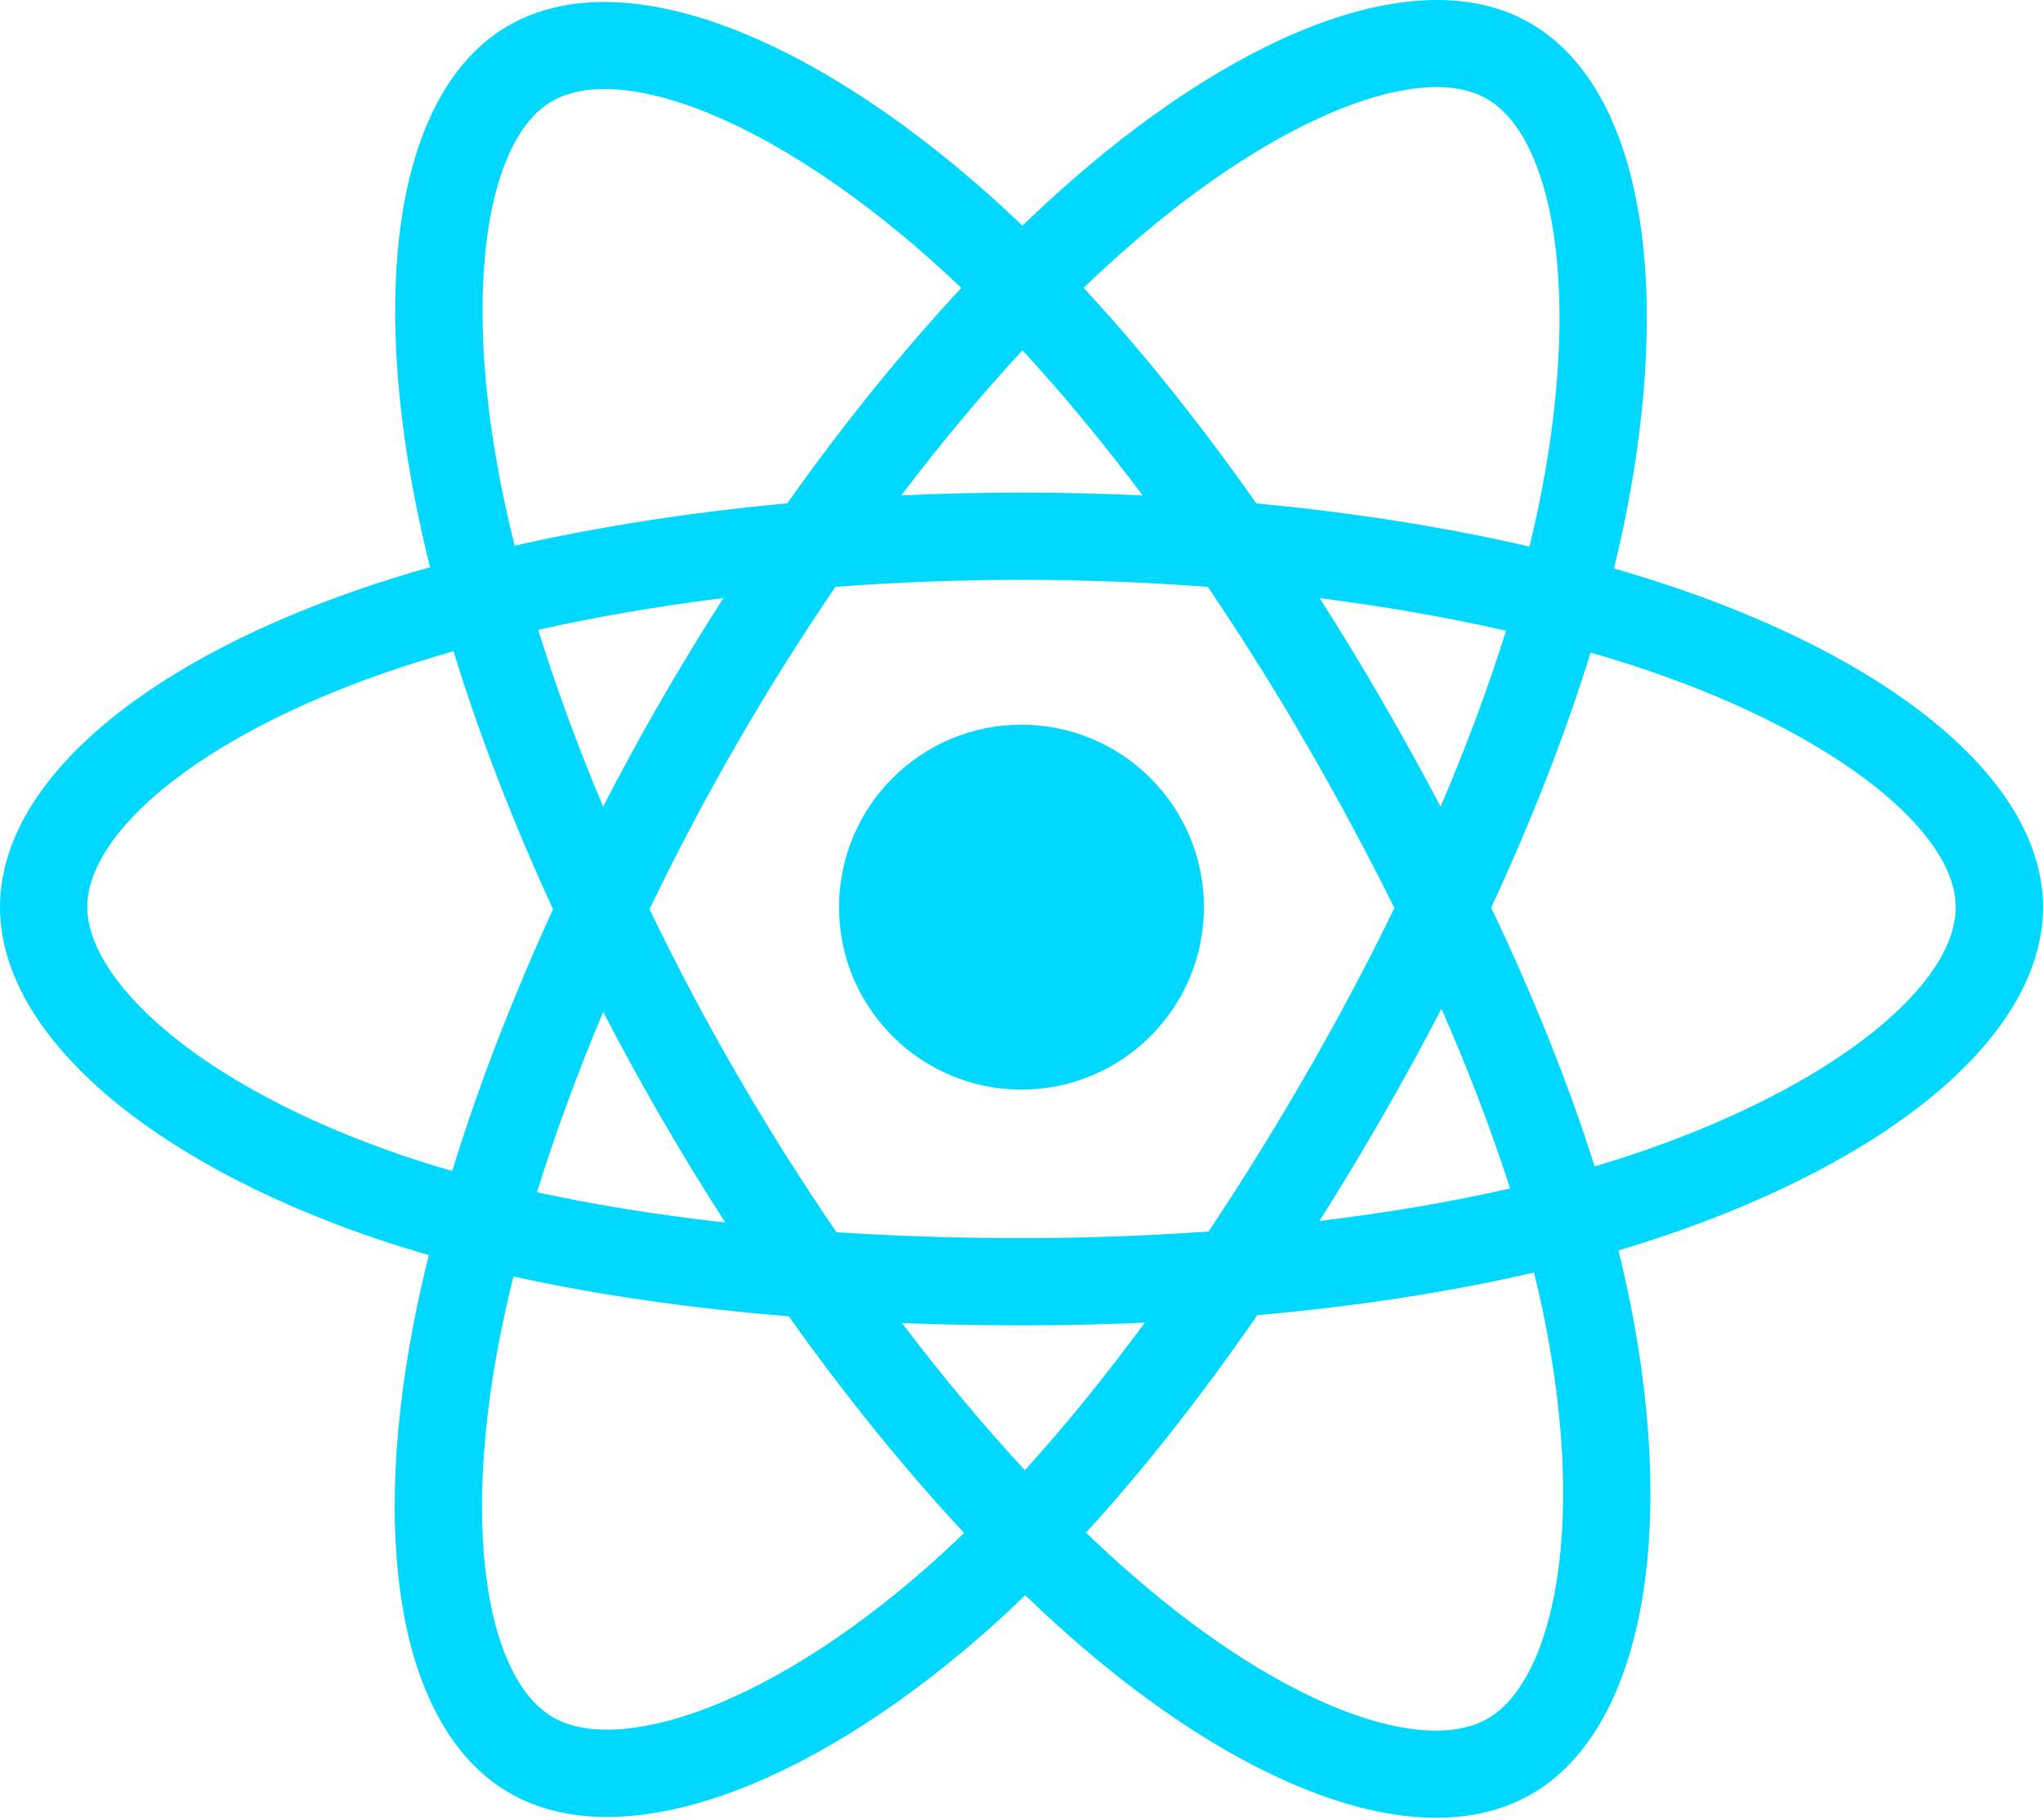
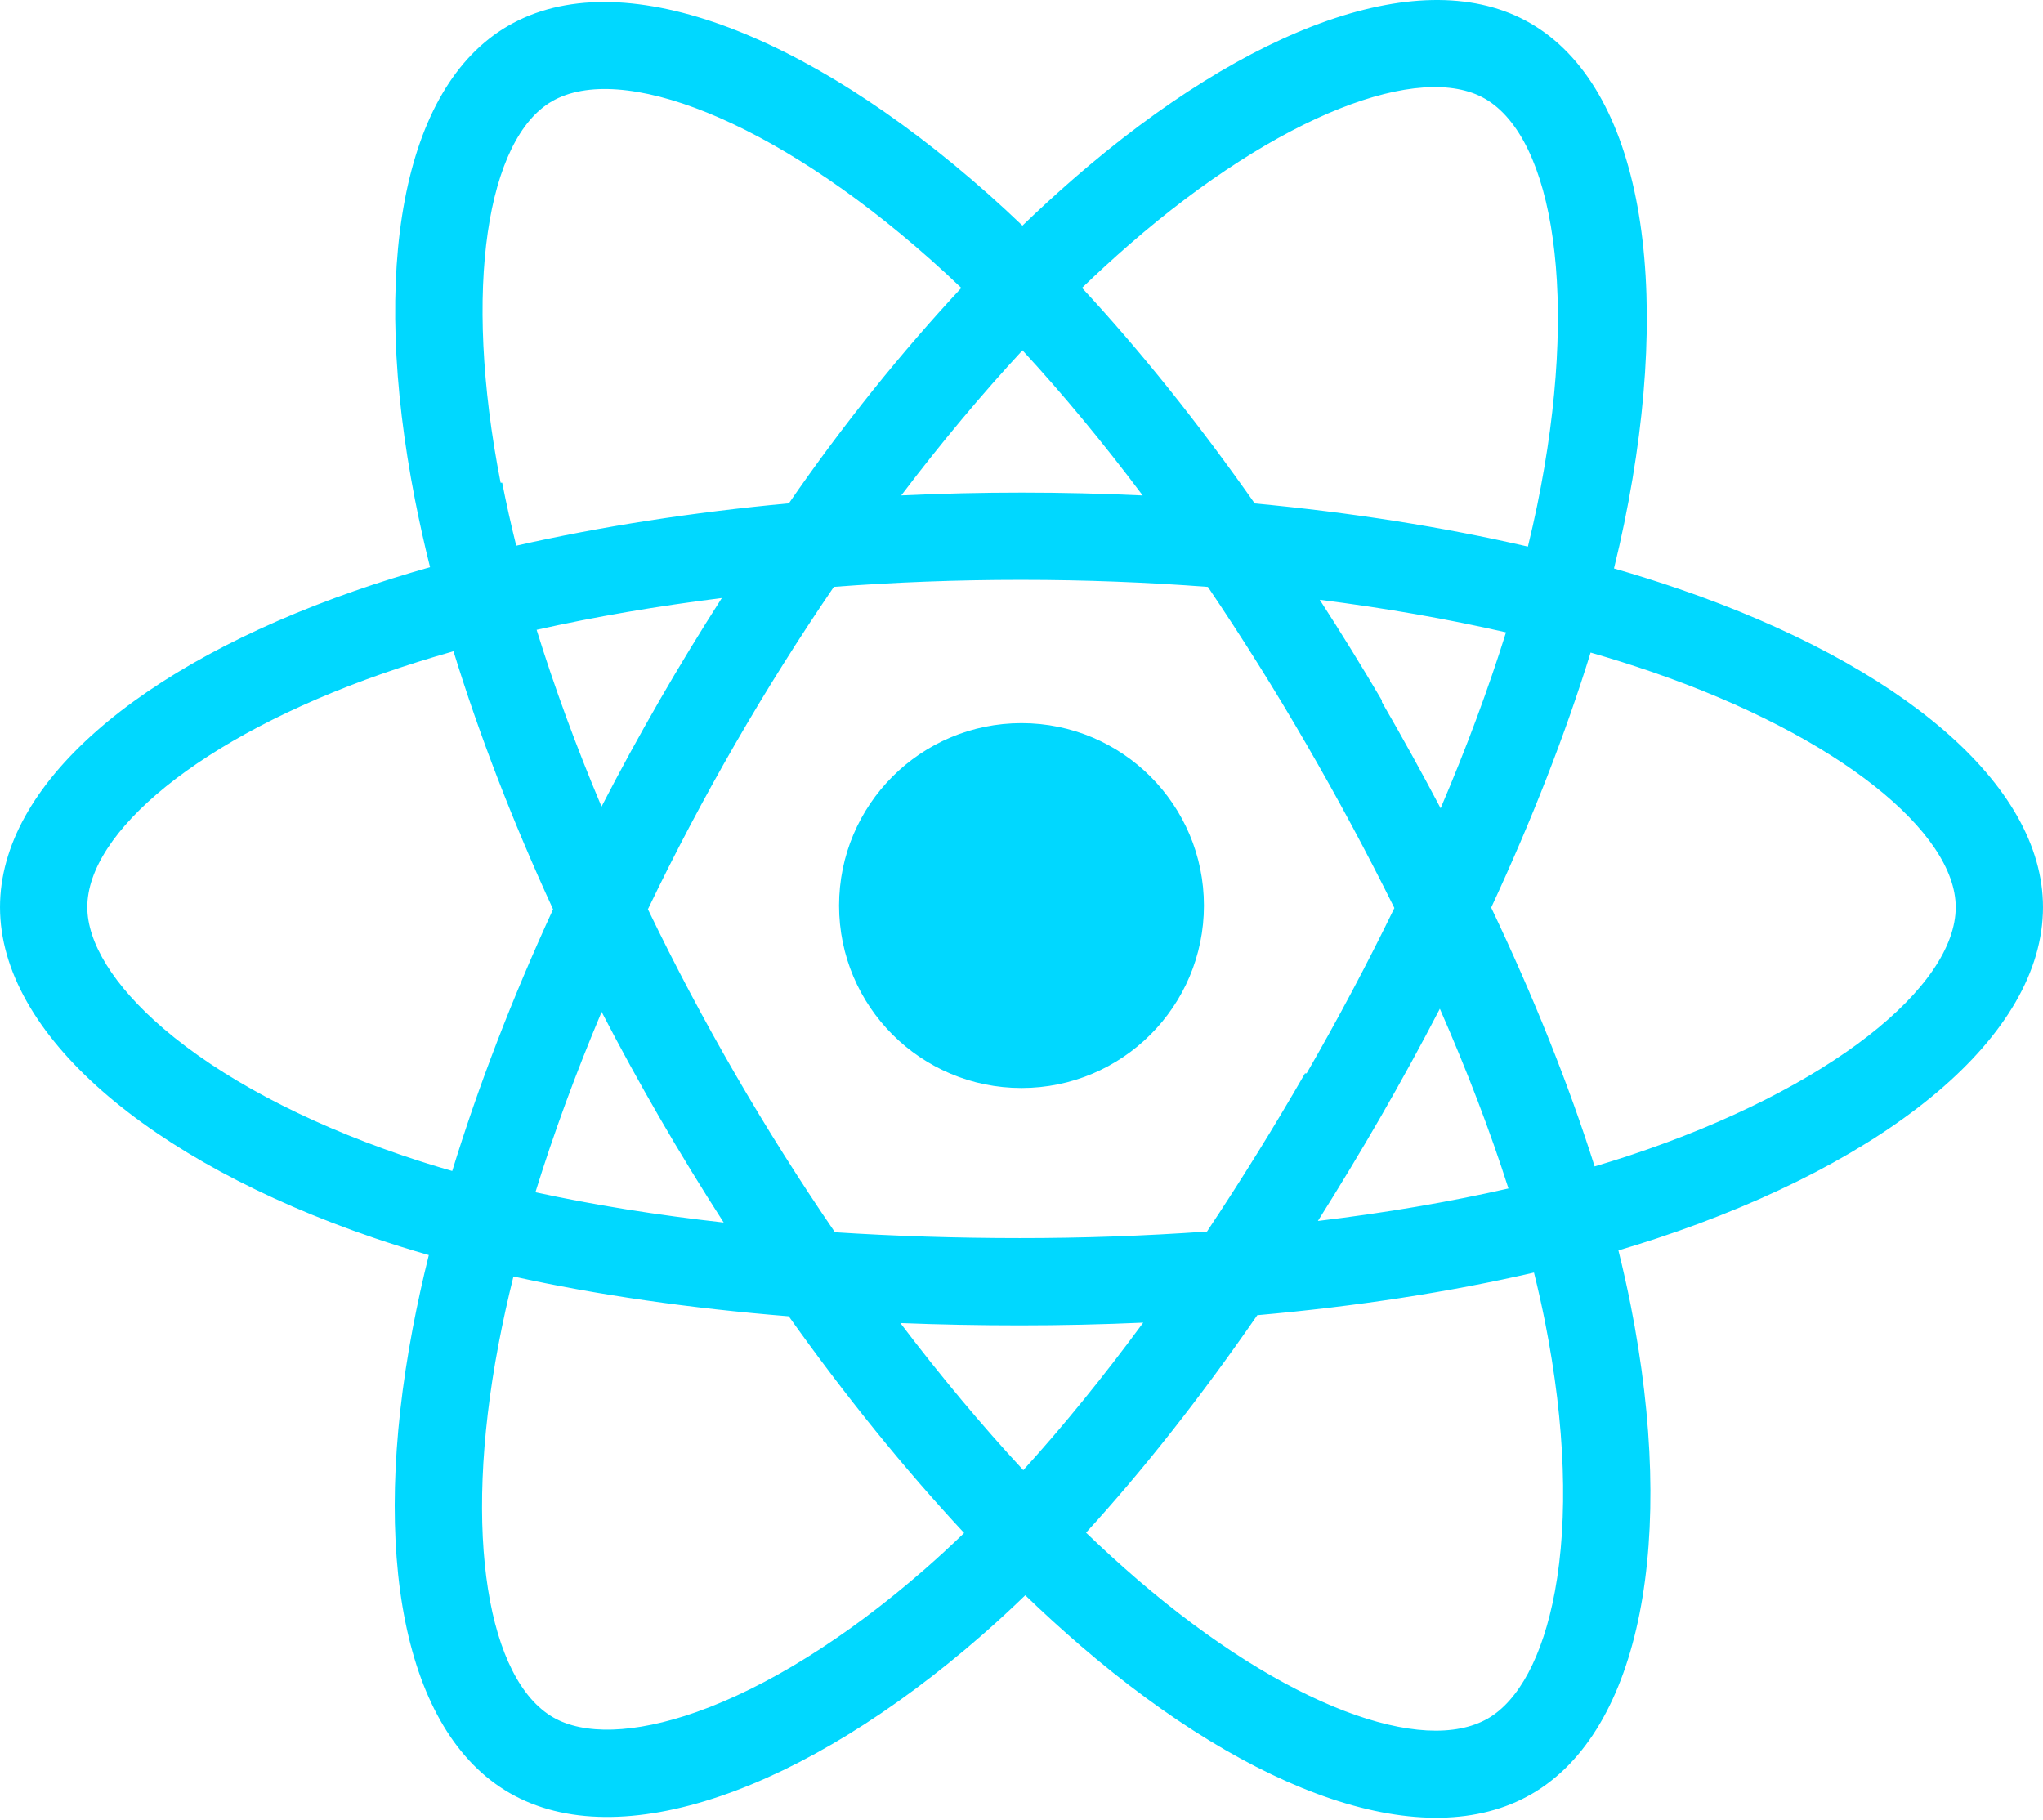
<svg xmlns="http://www.w3.org/2000/svg" aria-hidden="true" role="img" class="iconify iconify--logos" width="35.93" height="32" preserveAspectRatio="xMidYMid meet" viewBox="0 0 256 228">
-   <path fill="#00D8FF" d="M210.483 73.824a171.49 171.49 0 0 0-8.24-2.597c.465-1.9.893-3.777 1.273-5.621c6.238-30.281 2.16-54.676-11.769-62.708c-13.355-7.7-35.196.329-57.254 19.526a171.23 171.23 0 0 0-6.375 5.848a155.866 155.866 0 0 0-4.241-3.917C100.759 3.829 77.587-4.822 63.673 3.233C50.33 10.957 46.379 33.89 51.995 62.588a170.974 170.974 0 0 0 1.892 8.48c-3.28.932-6.445 1.924-9.474 2.98C17.309 83.498 0 98.307 0 113.668c0 15.865 18.582 31.778 46.812 41.427a145.52 145.52 0 0 0 6.921 2.165a167.467 167.467 0 0 0-2.01 9.138c-5.354 28.2-1.173 50.591 12.134 58.266c13.744 7.926 36.812-.22 59.273-19.855a145.567 145.567 0 0 0 5.342-4.923a168.064 168.064 0 0 0 6.92 6.314c21.758 18.722 43.246 26.282 56.54 18.586c13.731-7.949 18.194-32.003 12.4-61.268a145.016 145.016 0 0 0-1.535-6.842c1.62-.48 3.21-.974 4.76-1.488c29.348-9.723 48.443-25.443 48.443-41.52c0-15.417-17.868-30.326-45.517-39.844Zm-6.365 70.984c-1.4.463-2.836.91-4.3 1.345c-3.24-10.257-7.612-21.163-12.963-32.432c5.106-11 9.31-21.767 12.459-31.957c2.619.758 5.16 1.557 7.61 2.4c23.69 8.156 38.14 20.213 38.14 29.504c0 9.896-15.606 22.743-40.946 31.14Zm-10.514 20.834c2.562 12.94 2.927 24.64 1.23 33.787c-1.524 8.219-4.59 13.698-8.382 15.893c-8.067 4.67-25.32-1.4-43.927-17.412a156.726 156.726 0 0 1-6.437-5.87c7.214-7.889 14.423-17.06 21.459-27.246c12.376-1.098 24.068-2.894 34.671-5.345a134.17 134.17 0 0 1 1.386 6.193ZM87.276 214.515c-7.882 2.783-14.16 2.863-17.955.675c-8.075-4.657-11.432-22.636-6.853-46.752a156.923 156.923 0 0 1 1.869-8.499c10.486 2.32 22.093 3.988 34.498 4.994c7.084 9.967 14.501 19.128 21.976 27.15a134.668 134.668 0 0 1-4.877 4.492c-9.933 8.682-19.886 14.842-28.658 17.94ZM50.35 144.747c-12.483-4.267-22.792-9.812-29.858-15.863c-6.35-5.437-9.555-10.836-9.555-15.216c0-9.322 13.897-21.212 37.076-29.293c2.813-.98 5.757-1.905 8.812-2.773c3.204 10.42 7.406 21.315 12.477 32.332c-5.137 11.18-9.399 22.249-12.634 32.792a134.718 134.718 0 0 1-6.318-1.979Zm12.378-84.26c-4.811-24.587-1.616-43.134 6.425-47.789c8.564-4.958 27.502 2.111 47.463 19.835a144.318 144.318 0 0 1 3.841 3.545c-7.438 7.987-14.787 17.08-21.808 26.988c-12.04 1.116-23.565 2.908-34.161 5.309a160.342 160.342 0 0 1-1.76-7.887Zm110.427 27.268a347.8 347.8 0 0 0-7.785-12.803c8.168 1.033 15.994 2.404 23.343 4.08c-2.206 7.072-4.956 14.465-8.193 22.045a381.151 381.151 0 0 0-7.365-13.322Zm-45.032-43.861c5.044 5.465 10.096 11.566 15.065 18.186a322.04 322.04 0 0 0-30.257-.006c4.974-6.559 10.069-12.652 15.192-18.18ZM82.802 87.83a323.167 323.167 0 0 0-7.227 13.238c-3.184-7.553-5.909-14.98-8.134-22.152c7.304-1.634 15.093-2.97 23.209-3.984a321.524 321.524 0 0 0-7.848 12.897Zm8.081 65.352c-8.385-.936-16.291-2.203-23.593-3.793c2.26-7.3 5.045-14.885 8.298-22.6a321.187 321.187 0 0 0 7.257 13.246c2.594 4.48 5.28 8.868 8.038 13.147Zm37.542 31.03c-5.184-5.592-10.354-11.779-15.403-18.433c4.902.192 9.899.29 14.978.29c5.218 0 10.376-.117 15.453-.343c-4.985 6.774-10.018 12.97-15.028 18.486Zm52.198-57.817c3.422 7.8 6.306 15.345 8.596 22.52c-7.422 1.694-15.436 3.058-23.88 4.071a382.417 382.417 0 0 0 7.859-13.026a347.403 347.403 0 0 0 7.425-13.565Zm-16.898 8.101a358.557 358.557 0 0 1-12.281 19.815a329.4 329.4 0 0 1-23.444.823c-7.967 0-15.716-.248-23.178-.732a310.202 310.202 0 0 1-12.513-19.846h.001a307.41 307.41 0 0 1-10.923-20.627a310.278 310.278 0 0 1 10.89-20.637l-.001.001a307.318 307.318 0 0 1 12.413-19.761c7.613-.576 15.42-.876 23.31-.876H128c7.926 0 15.743.303 23.354.883a329.357 329.357 0 0 1 12.335 19.695a358.489 358.489 0 0 1 11.036 20.54a329.472 329.472 0 0 1-11 20.722Zm22.56-122.124c8.572 4.944 11.906 24.881 6.52 51.026c-.344 1.668-.73 3.367-1.15 5.09c-10.622-2.452-22.155-4.275-34.23-5.408c-7.034-10.017-14.323-19.124-21.64-27.008a160.789 160.789 0 0 1 5.888-5.4c18.9-16.447 36.564-22.941 44.612-18.3ZM128 90.808c12.625 0 22.86 10.235 22.86 22.86s-10.235 22.86-22.86 22.86s-22.86-10.235-22.86-22.86s10.235-22.86 22.86-22.86Z" />
+   <path fill="#00D8FF" d="M210.483 73.824a171.49 171.49 0 0 0-8.24-2.597c.465-1.9.893-3.777 1.273-5.621c6.238-30.281 2.16-54.676-11.769-62.708c-13.355-7.7-35.196.329-57.254 19.526a171.23 171.23 0 0 0-6.375 5.848a155.866 155.866 0 0 0-4.241-3.917C100.759 3.829 77.587-4.822 63.673 3.233C50.33 10.957 46.379 33.89 51.995 62.588a170.974 170.974 0 0 0 1.892 8.48c-3.28.932-6.445 1.924-9.474 2.98C17.309 83.498 0 98.307 0 113.668c0 15.865 18.582 31.778 46.812 41.427a145.52 145.52 0 0 0 6.921 2.165a167.467 167.467 0 0 0-2.01 9.138c-5.354 28.2-1.173 50.591 12.134 58.266c13.744 7.926 36.812-.22 59.273-19.855a145.567 145.567 0 0 0 5.342-4.923a168.064 168.064 0 0 0 6.92 6.314c21.758 18.722 43.246 26.282 56.54 18.586c13.731-7.949 18.194-32.003 12.4-61.268a145.016 145.016 0 0 0-1.535-6.842c1.62-.48 3.21-.974 4.76-1.488c29.348-9.723 48.443-25.443 48.443-41.52c0-15.417-17.868-30.326-45.517-39.844Zm-6.365 70.984c-1.4.463-2.836.91-4.3 1.345c-3.24-10.257-7.612-21.163-12.963-32.432c5.106-11 9.31-21.767 12.459-31.957c2.619.758 5.16 1.557 7.61 2.4c23.69 8.156 38.14 20.213 38.14 29.504c0 9.896-15.606 22.743-40.946 31.14Zm-10.514 20.834c2.562 12.94 2.927 24.64 1.23 33.787c-1.524 8.219-4.59 13.698-8.382 15.893c-8.067 4.67-25.32-1.4-43.927-17.412a156.726 156.726 0 0 1-6.437-5.87c7.214-7.889 14.423-17.06 21.459-27.246c12.376-1.098 24.068-2.894 34.671-5.345a134.17 134.17 0 0 1 1.386 6.193ZM87.276 214.515c-7.882 2.783-14.16 2.863-17.955.675c-8.075-4.657-11.432-22.636-6.853-46.752a156.923 156.923 0 0 1 1.869-8.499c10.486 2.32 22.093 3.988 34.498 4.994c7.084 9.967 14.501 19.128 21.976 27.15a134.668 134.668 0 0 1-4.877 4.492c-9.933 8.682-19.886 14.842-28.658 17.94ZM50.35 144.747c-12.483-4.267-22.792-9.812-29.858-15.863c-6.35-5.437-9.555-10.836-9.555-15.216c0-9.322 13.897-21.212 37.076-29.293c2.813-.98 5.757-1.905 8.812-2.773c3.204 10.42 7.406 21.315 12.477 32.332c-5.137 11.18-9.399 22.249-12.634 32.792a134.718 134.718 0 0 1-6.318-1.979Zm12.378-84.26c-4.811-24.587-1.616-43.134 6.425-47.789c8.564-4.958 27.502 2.111 47.463 19.835a144.318 144.318 0 0 1 3.841 3.545c-7.438 7.987-14.787 17.08-21.608 26.988c-12.04 1.116-23.565 2.908-34.161 5.309a160.342 160.342 0 0 1-1.76-7.887Zm110.427 27.268a347.8 347.8 0 0 0-7.785-12.603c8.168 1.033 15.994 2.404 23.343 4.08c-2.206 7.072-4.956 14.465-8.193 22.045a381.151 381.151 0 0 0-7.365-13.322Zm-45.032-43.861c5.044 5.465 10.096 11.566 15.065 18.186a322.04 322.04 0 0 0-30.257-.006c4.974-6.559 10.069-12.652 15.192-18.18ZM82.602 87.83a323.167 323.167 0 0 0-7.227 13.238c-3.184-7.553-5.909-14.98-8.134-22.152c7.304-1.634 15.093-2.97 23.209-3.984a321.524 321.524 0 0 0-7.848 12.897Zm8.081 65.352c-8.385-.936-16.291-2.203-23.593-3.793c2.26-7.3 5.045-14.885 8.298-22.6a321.187 321.187 0 0 0 7.257 13.246c2.594 4.48 5.28 8.868 8.038 13.147Zm37.542 31.03c-5.184-5.592-10.354-11.779-15.403-18.433c4.902.192 9.899.29 14.978.29c5.218 0 10.376-.117 15.453-.343c-4.985 6.774-10.018 12.97-15.028 18.486Zm52.198-57.817c3.422 7.8 6.306 15.345 8.596 22.52c-7.422 1.694-15.436 3.058-23.88 4.071a382.417 382.417 0 0 0 7.859-13.026a347.403 347.403 0 0 0 7.425-13.565Zm-16.898 8.101a358.557 358.557 0 0 1-12.281 19.815a329.4 329.4 0 0 1-23.444.823c-7.967 0-15.716-.248-23.178-.732a310.202 310.202 0 0 1-12.513-19.846h.001a307.41 307.41 0 0 1-10.923-20.627a310.278 310.278 0 0 1 10.89-20.637l-.001.001a307.318 307.318 0 0 1 12.413-19.761c7.613-.576 15.42-.876 23.31-.876H128c7.926 0 15.743.303 23.354.883a329.357 329.357 0 0 1 12.335 19.695a358.489 358.489 0 0 1 11.036 20.54a329.472 329.472 0 0 1-11 20.722Zm22.56-122.124c8.572 4.944 11.906 24.881 6.52 51.026c-.344 1.668-.73 3.367-1.15 5.09c-10.622-2.452-22.155-4.275-34.23-5.408c-7.034-10.017-14.323-19.124-21.64-27.008a160.789 160.789 0 0 1 5.888-5.4c18.9-16.447 36.564-22.941 44.612-18.3ZM128 90.608c12.625 0 22.86 10.235 22.86 22.86s-10.235 22.86-22.86 22.86s-22.86-10.235-22.86-22.86s10.235-22.86 22.86-22.86Z" />
</svg>
